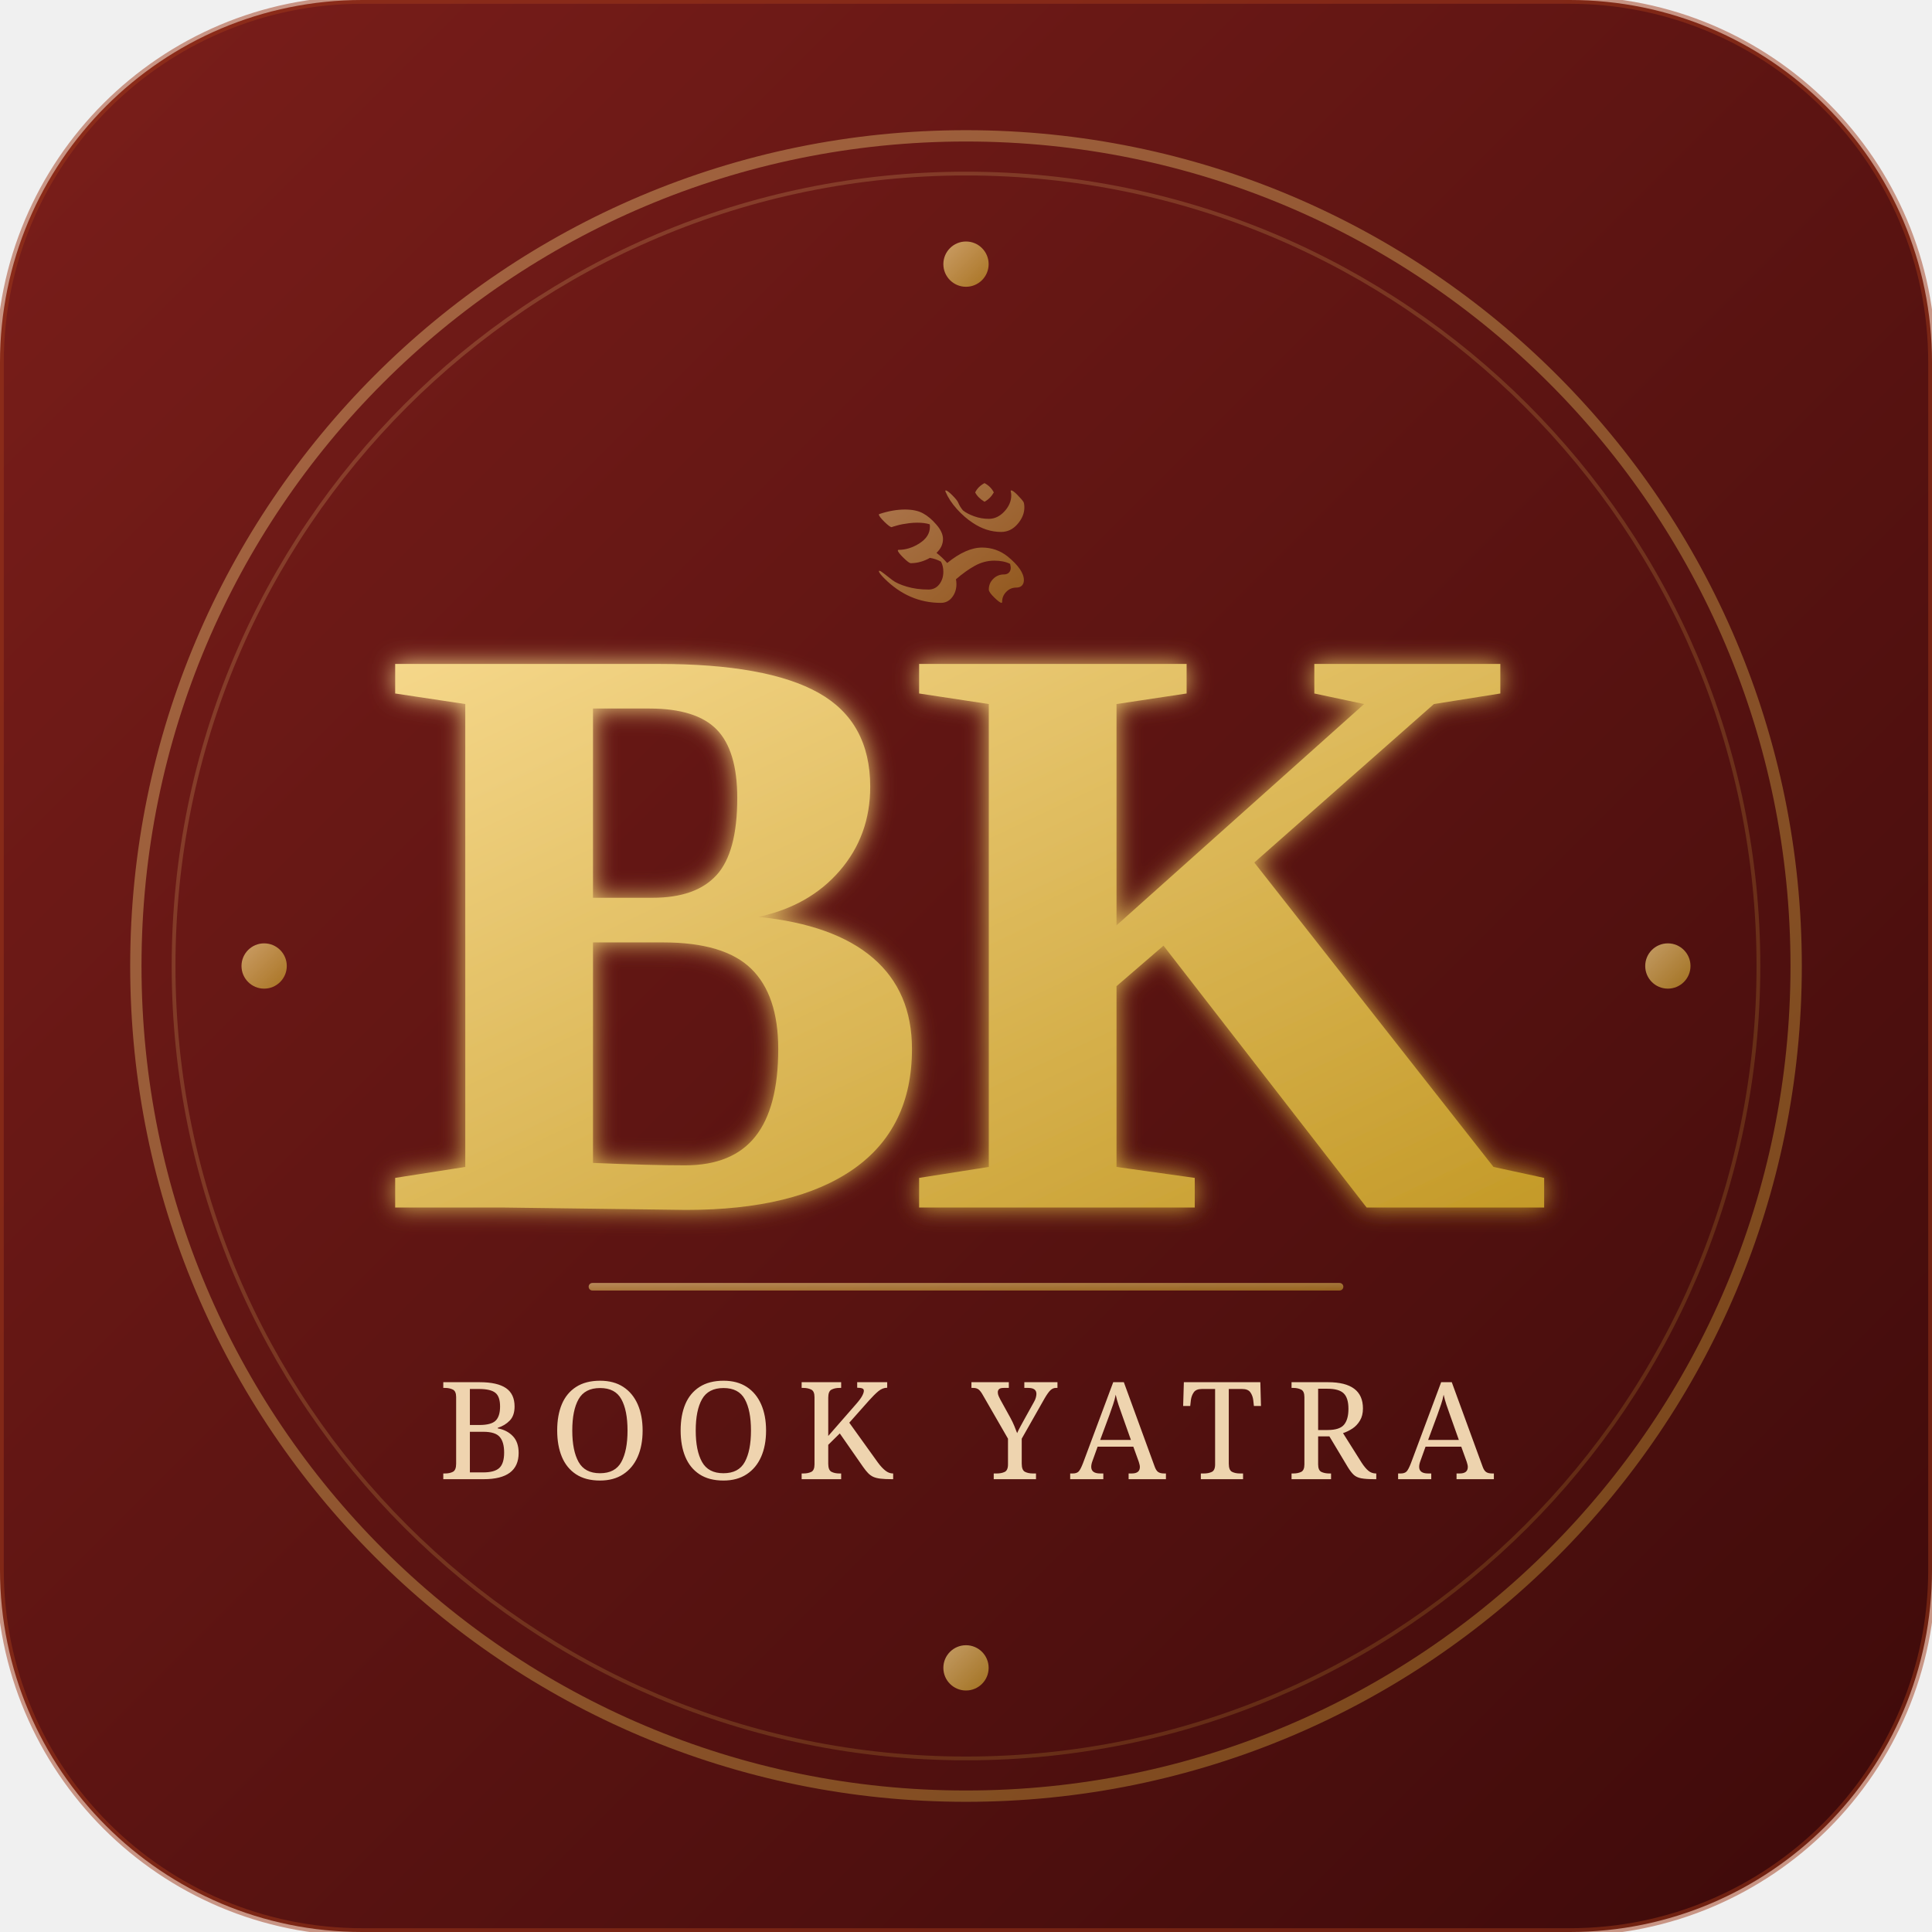
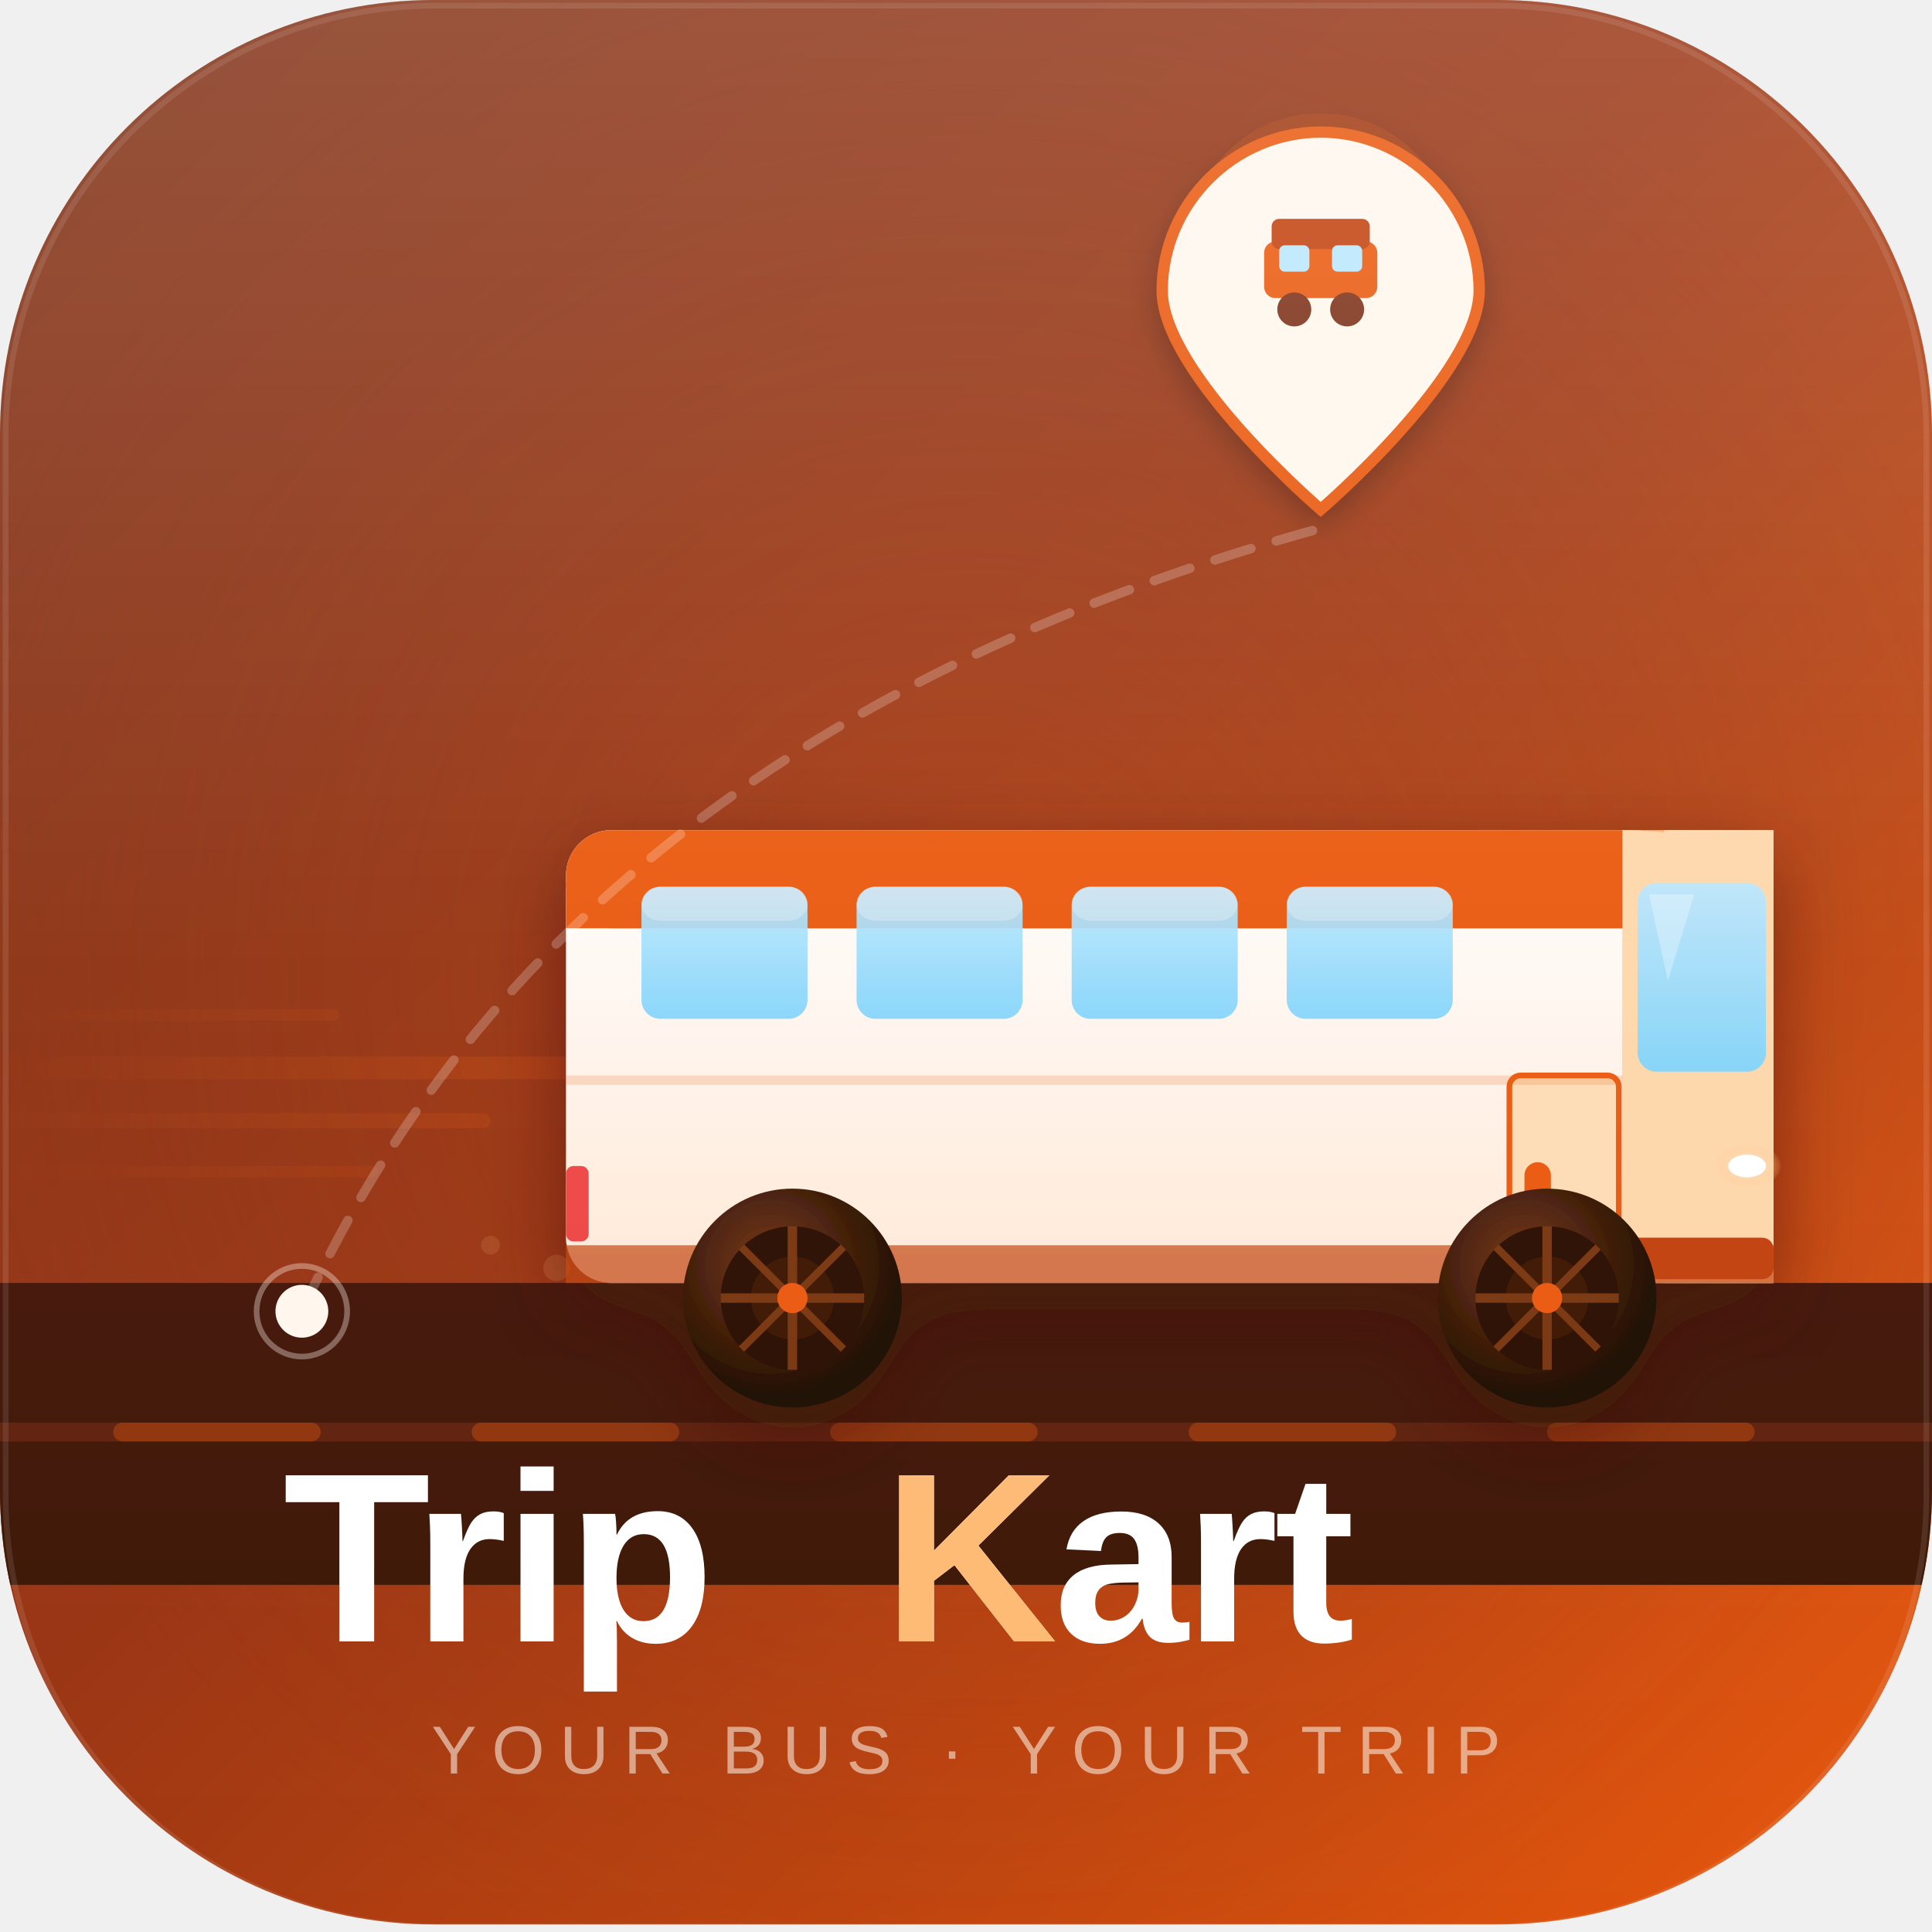
- <svg xmlns="http://www.w3.org/2000/svg" viewBox="0 0 512 512" width="512" height="512">
+ <svg xmlns="http://www.w3.org/2000/svg" viewBox="0 0 1024 1024" width="1024" height="1024">
  <defs>
-     <linearGradient id="bg" x1="0%" y1="0%" x2="100%" y2="100%">
-       <stop offset="0%" style="stop-color:#7B1E1A;stop-opacity:1" />
-       <stop offset="100%" style="stop-color:#3D0A0A;stop-opacity:1" />
+     <linearGradient id="bgGrad" x1="0" y1="0" x2="1" y2="1">
+       <stop offset="0%" stop-color="#7C2D12" />
+       <stop offset="45%" stop-color="#9A3412" />
+       <stop offset="100%" stop-color="#EA580C" />
    </linearGradient>
-     <linearGradient id="gold" x1="0%" y1="0%" x2="100%" y2="100%">
-       <stop offset="0%" style="stop-color:#F5D78A;stop-opacity:1" />
-       <stop offset="100%" style="stop-color:#C49A28;stop-opacity:1" />
+     <linearGradient id="busBody" x1="0" y1="0" x2="0" y2="1">
+       <stop offset="0%" stop-color="#FFFFFF" />
+       <stop offset="100%" stop-color="#FFE8D6" />
    </linearGradient>
+     <linearGradient id="busRoof" x1="0" y1="0" x2="0" y2="1">
+       <stop offset="0%" stop-color="#FFF7ED" />
+       <stop offset="100%" stop-color="#FDBA74" />
+     </linearGradient>
+     <linearGradient id="winGrad" x1="0" y1="0" x2="0" y2="1">
+       <stop offset="0%" stop-color="#BAE6FD" />
+       <stop offset="100%" stop-color="#7DD3FC" />
+     </linearGradient>
+     <linearGradient id="roadGrad" x1="0" y1="0" x2="0" y2="1">
+       <stop offset="0%" stop-color="#431407" />
+       <stop offset="100%" stop-color="#3D1605" />
+     </linearGradient>
+     <linearGradient id="pinGrad" x1="0" y1="0" x2="0" y2="1">
+       <stop offset="0%" stop-color="#FFF7ED" />
+       <stop offset="100%" stop-color="#FDBA74" />
+     </linearGradient>
+     <linearGradient id="shine" x1="0" y1="0" x2="0" y2="1">
+       <stop offset="0%" stop-color="#FFFFFF" stop-opacity="0.18" />
+       <stop offset="50%" stop-color="#FFFFFF" stop-opacity="0.04" />
+       <stop offset="100%" stop-color="#FFFFFF" stop-opacity="0" />
+     </linearGradient>
+     <radialGradient id="wheelGrad" cx="40%" cy="35%" r="60%">
+       <stop offset="0%" stop-color="#78350F" />
+       <stop offset="100%" stop-color="#1C0A00" />
+     </radialGradient>
+     <radialGradient id="headlight" cx="50%" cy="50%" r="50%">
+       <stop offset="0%" stop-color="#FFF7ED" stop-opacity="1" />
+       <stop offset="100%" stop-color="#FDBA74" stop-opacity="0" />
+     </radialGradient>
+     <linearGradient id="streakGrad" x1="0" y1="0" x2="1" y2="0">
+       <stop offset="0%" stop-color="#EA580C" stop-opacity="0" />
+       <stop offset="100%" stop-color="#EA580C" stop-opacity="0.35" />
+     </linearGradient>
+     <filter id="busShadow" x="-15%" y="-15%" width="140%" height="150%">
+       <feDropShadow dx="0" dy="14" stdDeviation="20" flood-color="#3D1605" flood-opacity="0.55" />
+     </filter>
+     <filter id="pinShadow">
+       <feDropShadow dx="0" dy="6" stdDeviation="8" flood-color="#000" flood-opacity="0.3" />
+     </filter>
    <filter id="glow">
-       <feGaussianBlur stdDeviation="3" result="blur" />
-       <feComposite in="SourceGraphic" in2="blur" operator="over" />
+       <feGaussianBlur stdDeviation="8" result="blur" />
+       <feMerge>
+         <feMergeNode in="blur" />
+         <feMergeNode in="SourceGraphic" />
+       </feMerge>
    </filter>
+     <clipPath id="roundRect">
+       <rect width="1024" height="1020" rx="230" ry="230" />
+     </clipPath>
  </defs>
-   <rect width="512" height="512" rx="96" fill="url(#bg)" />
-   <rect width="512" height="512" rx="96" fill="none" stroke="#A0391A" stroke-width="2" opacity="0.5" />
-   <circle cx="256" cy="256" r="220" fill="none" stroke="url(#gold)" stroke-width="3" opacity="0.4" />
-   <circle cx="256" cy="256" r="210" fill="none" stroke="url(#gold)" stroke-width="1" opacity="0.2" />
-   <circle cx="256" cy="70" r="6" fill="url(#gold)" opacity="0.7" />
-   <circle cx="256" cy="442" r="6" fill="url(#gold)" opacity="0.7" />
-   <circle cx="70" cy="256" r="6" fill="url(#gold)" opacity="0.7" />
-   <circle cx="442" cy="256" r="6" fill="url(#gold)" opacity="0.7" />
-   <text x="256" y="158" font-family="serif" font-size="44" fill="url(#gold)" text-anchor="middle" opacity="0.5">ॐ</text>
-   <text x="256" y="320" font-family="Georgia, Times New Roman, serif" font-size="220" font-weight="bold" fill="url(#gold)" text-anchor="middle" dominant-baseline="auto" letter-spacing="-8" filter="url(#glow)">BK</text>
-   <rect x="156" y="340" width="200" height="2" rx="1" fill="url(#gold)" opacity="0.6" />
-   <text x="256" y="392" font-family="Georgia, serif" font-size="36" fill="#FFE9C0" text-anchor="middle" letter-spacing="6" opacity="0.9">BOOK YATRA</text>
+   <g clip-path="url(#roundRect)">
+     <rect width="1024" height="1024" fill="url(#bgGrad)" />
+     <radialGradient id="cg" cx="50%" cy="50%" r="55%">
+       <stop offset="0%" stop-color="#C2410C" stop-opacity="0.4" />
+       <stop offset="100%" stop-color="#7C2D12" stop-opacity="0" />
+     </radialGradient>
+     <rect width="1024" height="1024" fill="url(#cg)" />
+     <rect x="0" y="680" width="1024" height="160" fill="url(#roadGrad)" rx="0" />
+     <rect x="0" y="754" width="1024" height="10" fill="#7C2D12" opacity="0.5" />
+     <rect x="60" y="754" width="110" height="10" fill="#EA580C" opacity="0.35" rx="5" />
+     <rect x="250" y="754" width="110" height="10" fill="#EA580C" opacity="0.35" rx="5" />
+     <rect x="440" y="754" width="110" height="10" fill="#EA580C" opacity="0.35" rx="5" />
+     <rect x="630" y="754" width="110" height="10" fill="#EA580C" opacity="0.35" rx="5" />
+     <rect x="820" y="754" width="110" height="10" fill="#EA580C" opacity="0.35" rx="5" />
+     <rect x="0" y="560" width="320" height="12" rx="6" fill="url(#streakGrad)" opacity="0.7" />
+     <rect x="0" y="590" width="260" height="8" rx="4" fill="url(#streakGrad)" opacity="0.5" />
+     <rect x="0" y="618" width="200" height="6" rx="3" fill="url(#streakGrad)" opacity="0.35" />
+     <rect x="0" y="535" width="180" height="6" rx="3" fill="url(#streakGrad)" opacity="0.3" />
+     <circle cx="295" cy="672" r="7" fill="#FDBA74" opacity="0.18" />
+     <circle cx="260" cy="660" r="5" fill="#FDBA74" opacity="0.14" />
+     <circle cx="310" cy="650" r="4" fill="#FDBA74" opacity="0.12" />
+     <g filter="url(#busShadow)">
+       <rect x="300" y="440" width="590" height="240" rx="24" fill="url(#busBody)" />
+       <rect x="300" y="440" width="590" height="52" rx="24" fill="#EA580C" />
+       <rect x="300" y="468" width="590" height="24" fill="#EA580C" />
+       <rect x="860" y="440" width="80" height="240" rx="0" fill="#FDBA74" />
+       <rect x="882" y="440" width="58" height="240" rx="0" fill="#FED7AA" />
+       <path d="M860 440 Q940 440 940 500 L940 680 Q940 680 860 680Z" fill="#FED7AA" />
+       <rect x="868" y="468" width="68" height="100" rx="10" fill="url(#winGrad)" opacity="0.95" />
+       <path d="M874 474 L898 474 L884 520Z" fill="white" opacity="0.3" />
+       <rect x="340" y="470" width="88" height="70" rx="10" fill="url(#winGrad)" opacity="0.92" />
+       <rect x="454" y="470" width="88" height="70" rx="10" fill="url(#winGrad)" opacity="0.92" />
+       <rect x="568" y="470" width="88" height="70" rx="10" fill="url(#winGrad)" opacity="0.92" />
+       <rect x="682" y="470" width="88" height="70" rx="10" fill="url(#winGrad)" opacity="0.92" />
+       <rect x="340" y="470" width="88" height="18" rx="10" fill="white" opacity="0.25" />
+       <rect x="454" y="470" width="88" height="18" rx="10" fill="white" opacity="0.25" />
+       <rect x="568" y="470" width="88" height="18" rx="10" fill="white" opacity="0.25" />
+       <rect x="682" y="470" width="88" height="18" rx="10" fill="white" opacity="0.25" />
+       <rect x="800" y="570" width="58" height="108" rx="6" fill="#FDDCB5" stroke="#EA580C" stroke-width="3" />
+       <rect x="808" y="616" width="14" height="28" rx="7" fill="#EA580C" />
+       <rect x="300" y="570" width="560" height="5" fill="#EA580C" opacity="0.18" />
+       <ellipse cx="926" cy="618" rx="18" ry="12" fill="url(#headlight)" opacity="0.9" />
+       <ellipse cx="926" cy="618" rx="10" ry="6" fill="white" />
+       <rect x="858" y="656" width="82" height="22" rx="6" fill="#C2410C" />
+       <rect x="300" y="618" width="12" height="40" rx="4" fill="#EF4444" />
+       <rect x="300" y="660" width="640" height="20" rx="0" fill="#C2410C" opacity="0.7" />
+       <circle cx="420" cy="688" r="58" fill="url(#wheelGrad)" />
+       <circle cx="420" cy="688" r="38" fill="#2C0A00" />
+       <circle cx="420" cy="688" r="22" fill="#3D1605" />
+       <line x1="420" y1="650" x2="420" y2="726" stroke="#78350F" stroke-width="5" />
+       <line x1="382" y1="688" x2="458" y2="688" stroke="#78350F" stroke-width="5" />
+       <line x1="393" y1="661" x2="447" y2="715" stroke="#78350F" stroke-width="4" />
+       <line x1="447" y1="661" x2="393" y2="715" stroke="#78350F" stroke-width="4" />
+       <circle cx="420" cy="688" r="8" fill="#EA580C" />
+       <circle cx="820" cy="688" r="58" fill="url(#wheelGrad)" />
+       <circle cx="820" cy="688" r="38" fill="#2C0A00" />
+       <circle cx="820" cy="688" r="22" fill="#3D1605" />
+       <line x1="820" y1="650" x2="820" y2="726" stroke="#78350F" stroke-width="5" />
+       <line x1="782" y1="688" x2="858" y2="688" stroke="#78350F" stroke-width="5" />
+       <line x1="793" y1="661" x2="847" y2="715" stroke="#78350F" stroke-width="4" />
+       <line x1="847" y1="661" x2="793" y2="715" stroke="#78350F" stroke-width="4" />
+       <circle cx="820" cy="688" r="8" fill="#EA580C" />
+     </g>
+     <g filter="url(#pinShadow)" transform="translate(700, 160)">
+       <circle cx="0" cy="-30" r="70" fill="#EA580C" opacity="0.15" />
+       <path d="M0 -90 C-46 -90 -84 -52 -84 -6 C-84 38 0 110 0 110 C0 110 84 38 84 -6 C84 -52 46 -90 0 -90Z" fill="#FFF7ED" />
+       <path d="M0 -90 C-46 -90 -84 -52 -84 -6 C-84 38 0 110 0 110 C0 110 84 38 84 -6 C84 -52 46 -90 0 -90Z" fill="none" stroke="#EA580C" stroke-width="6" />
+       <rect x="-30" y="-32" width="60" height="30" rx="6" fill="#EA580C" />
+       <rect x="-26" y="-44" width="52" height="16" rx="4" fill="#C2410C" />
+       <circle cx="-14" cy="4" r="9" fill="#7C2D12" />
+       <circle cx="14" cy="4" r="9" fill="#7C2D12" />
+       <rect x="-22" y="-30" width="16" height="14" rx="3" fill="#BAE6FD" />
+       <rect x="6" y="-30" width="16" height="14" rx="3" fill="#BAE6FD" />
+     </g>
+     <path d="M 160 695 Q 300 390 700 280" fill="none" stroke="rgba(255,255,255,0.22)" stroke-width="5" stroke-dasharray="20 14" stroke-linecap="round" />
+     <circle cx="160" cy="695" r="14" fill="#FFF7ED" />
+     <circle cx="160" cy="695" r="24" fill="none" stroke="#FFF7ED" stroke-width="3" opacity="0.35" />
+     <text x="150" y="870" font-family="'Arial Black','Arial',sans-serif" font-size="128" font-weight="900" letter-spacing="-2" fill="#FFFFFF">Trip</text>
+     <text x="468" y="870" font-family="'Arial Black','Arial',sans-serif" font-size="128" font-weight="900" letter-spacing="-2" fill="#FFFFFF">Kart</text>
+     <text x="468" y="870" font-family="'Arial Black','Arial',sans-serif" font-size="128" font-weight="900" fill="#FDBA74">K</text>
+     <text x="512" y="940" text-anchor="middle" font-family="'Arial',sans-serif" font-size="36" font-weight="500" letter-spacing="8" fill="rgba(255,247,237,0.55)">YOUR BUS · YOUR TRIP</text>
+     <rect width="1024" height="1024" rx="230" ry="230" fill="url(#shine)" />
+     <rect x="3" y="3" width="1018" height="1018" rx="228" ry="228" fill="none" stroke="rgba(255,255,255,0.10)" stroke-width="3" />
+   </g>
</svg>
